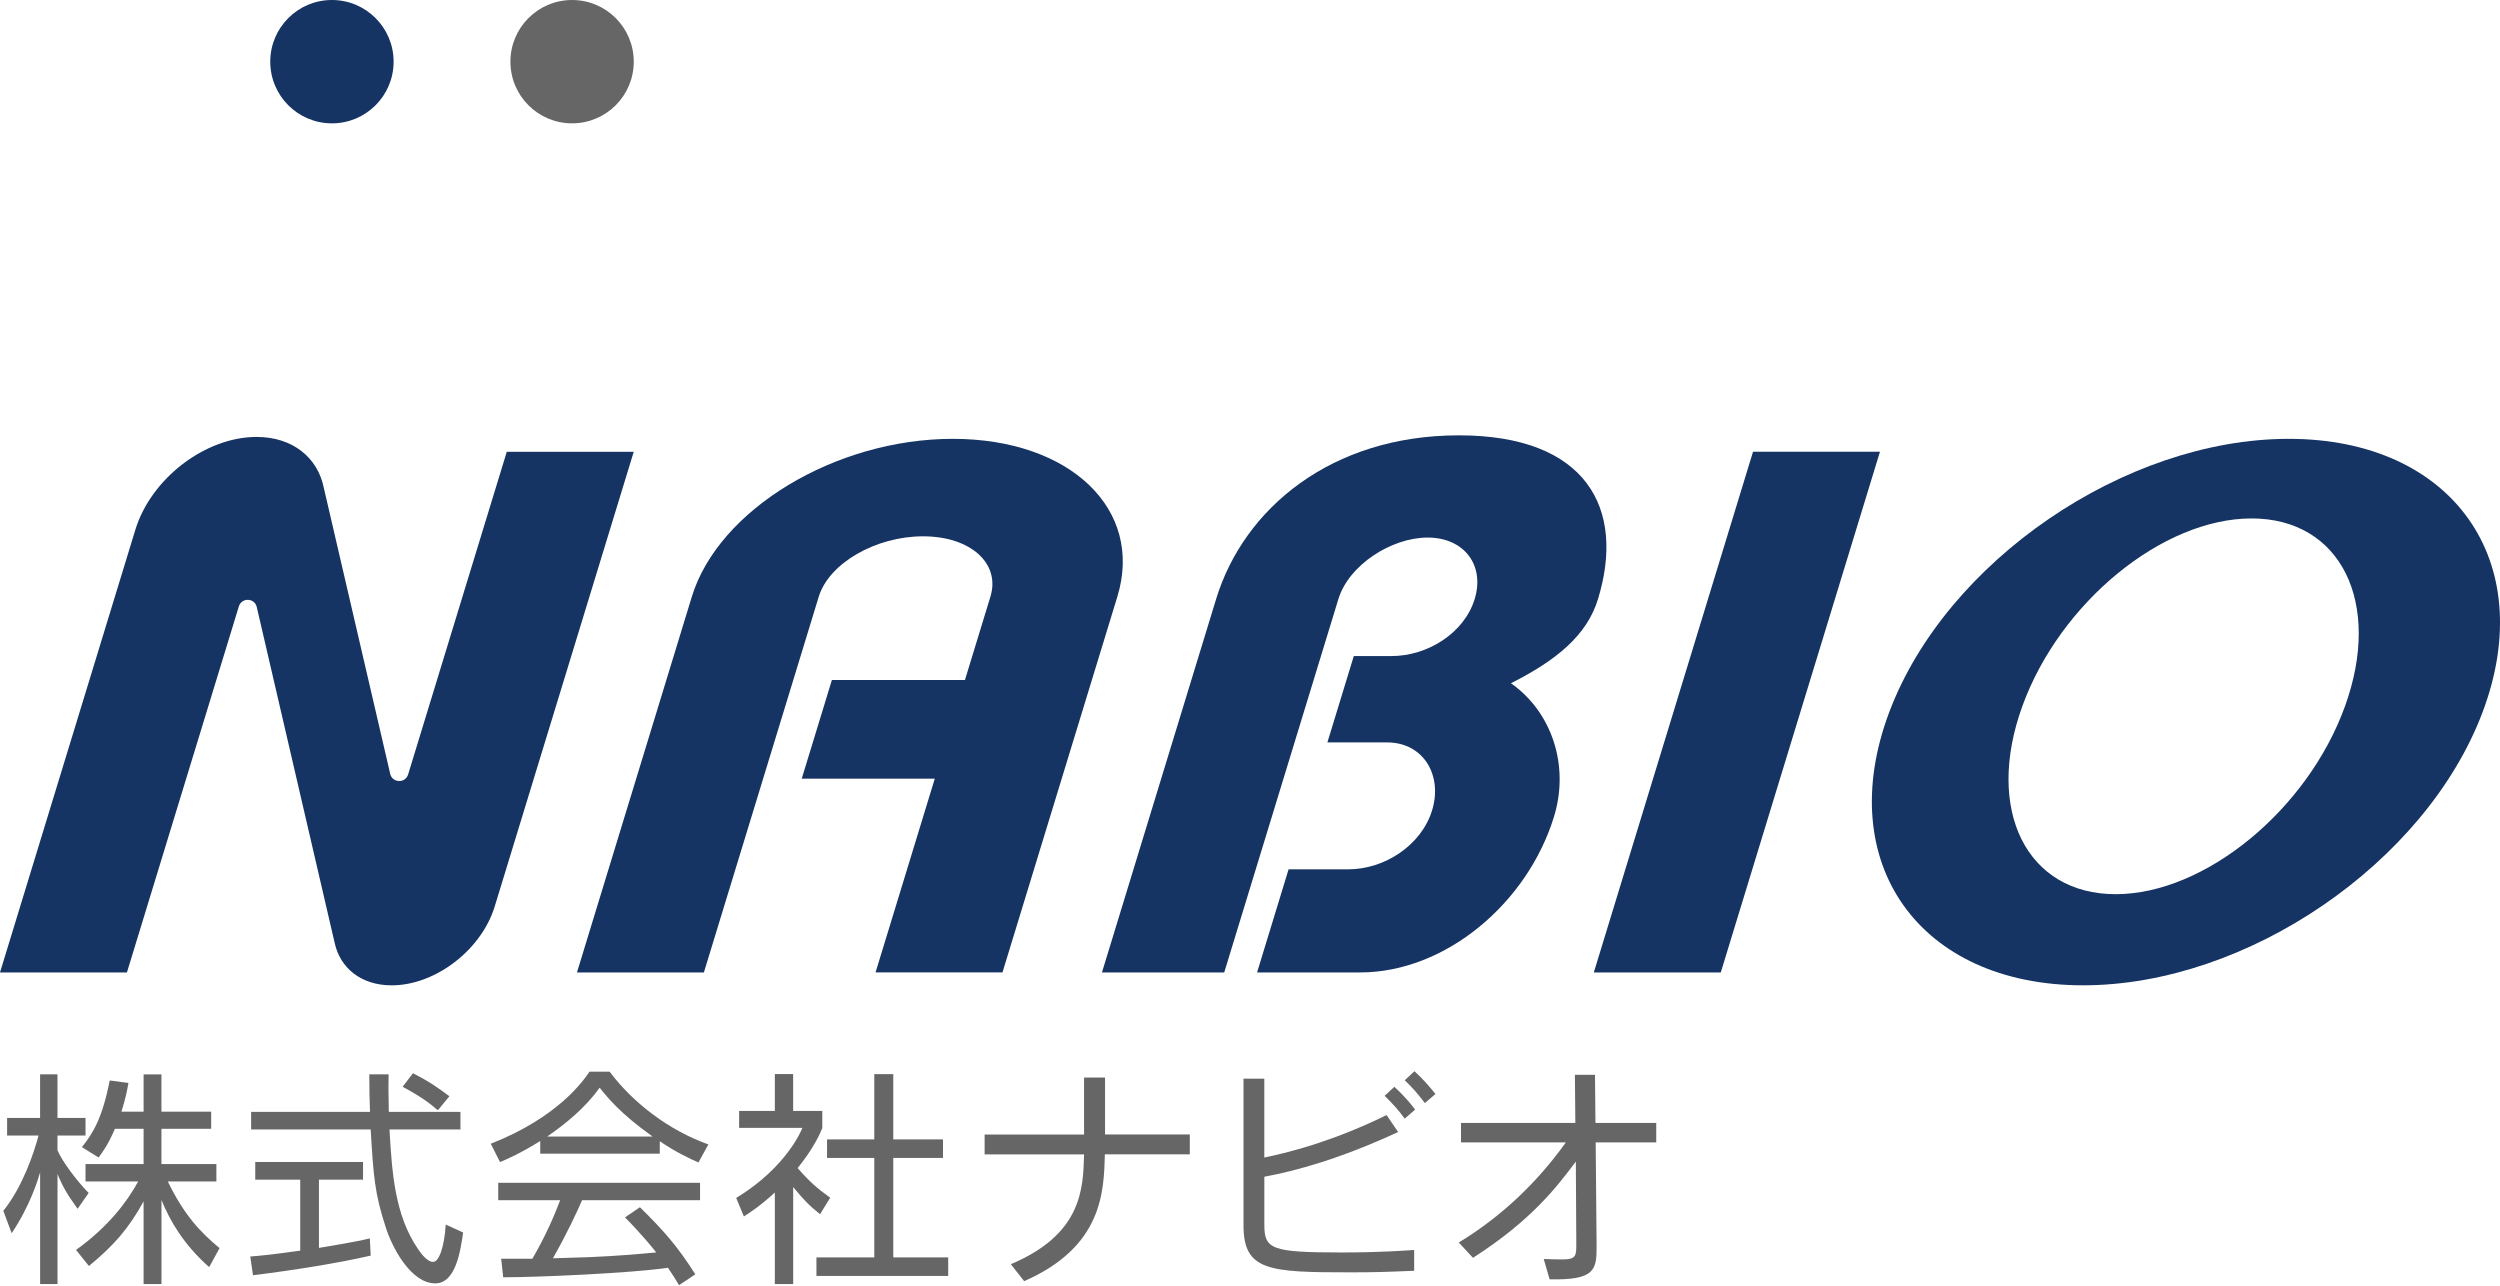
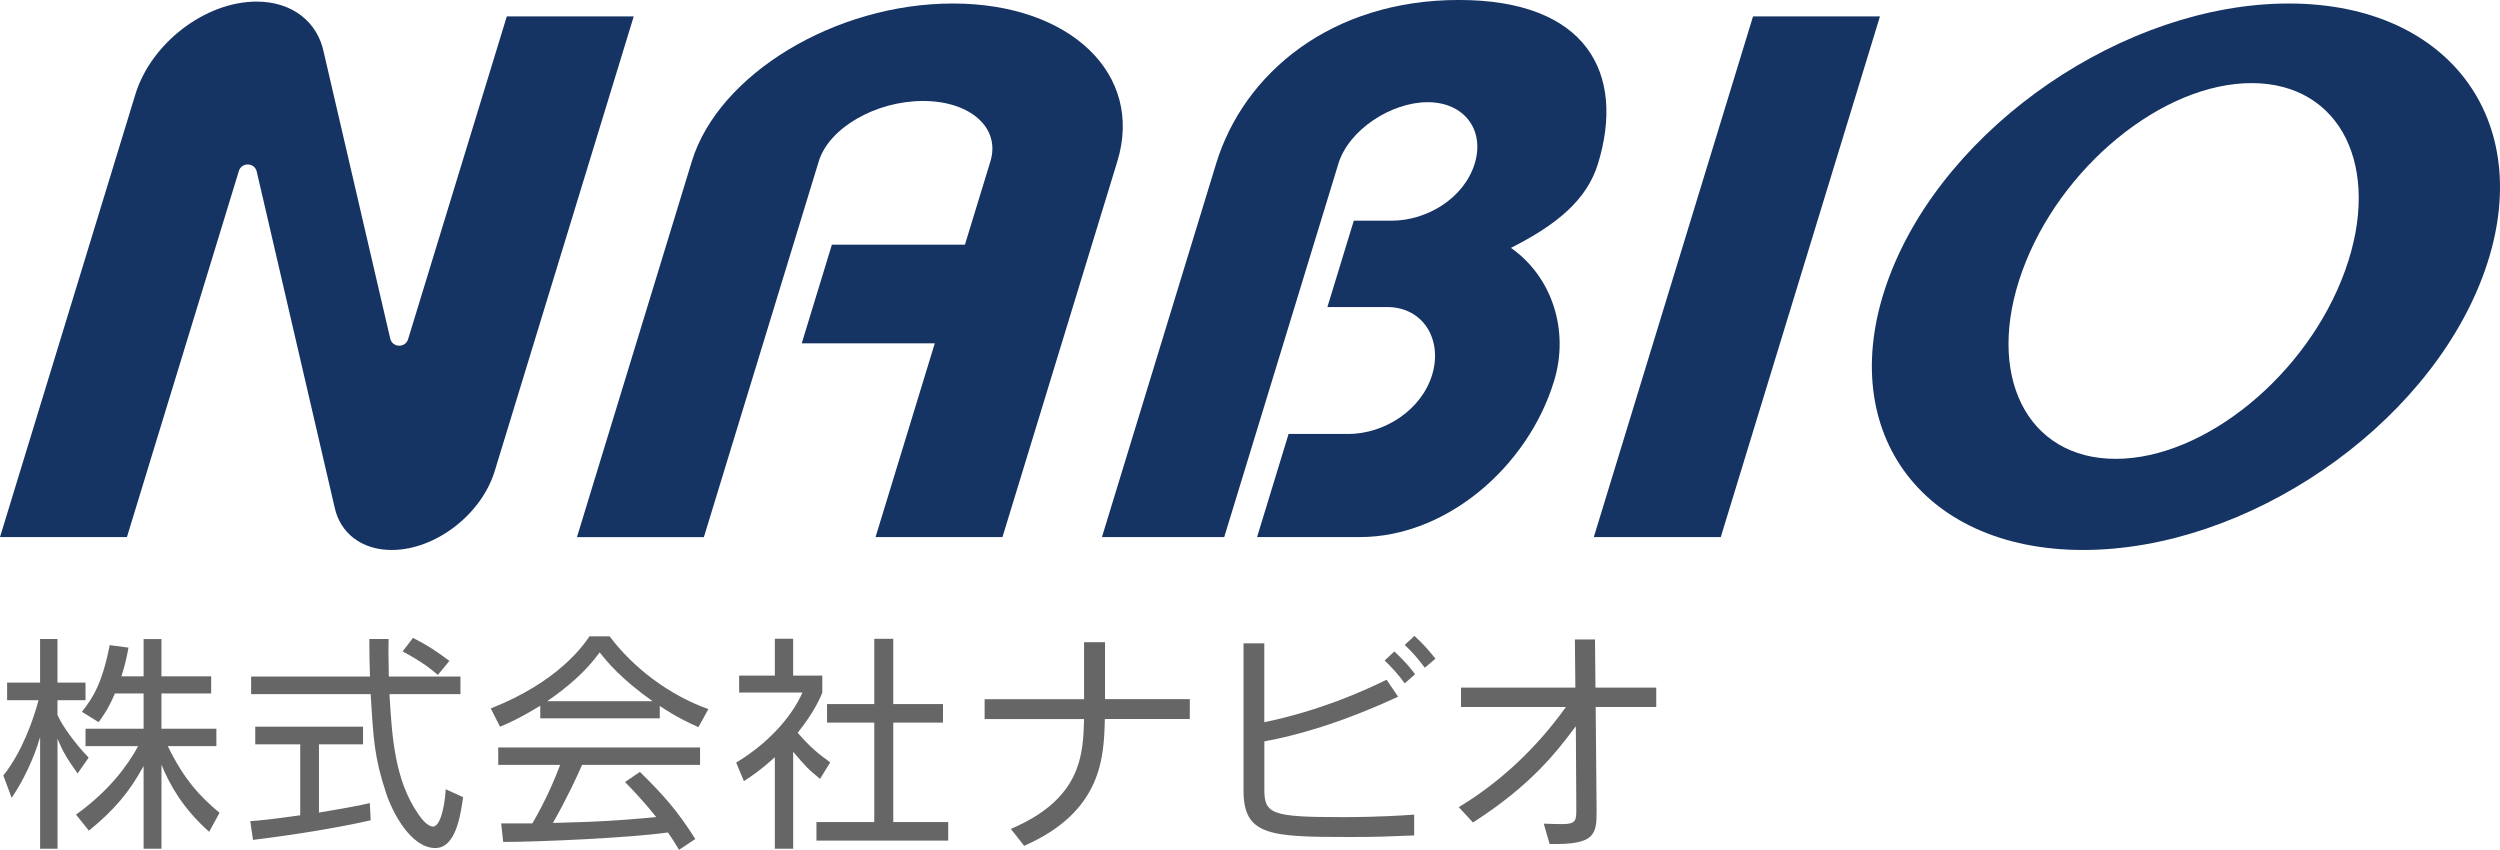
- <svg xmlns="http://www.w3.org/2000/svg" id="_レイヤー_2" data-name="レイヤー 2" viewBox="0 0 763.26 392.38">
+ <svg xmlns="http://www.w3.org/2000/svg" id="_レイヤー_2" data-name="レイヤー 2" viewBox="0 0 763.26 259.47">
  <defs>
    <style>
      .cls-1 {
        fill: #153363;
      }

      .cls-2 {
        fill: #666;
      }
    </style>
  </defs>
  <g id="_レイヤー_1-2" data-name="レイヤー 1">
    <g>
      <g>
-         <path class="cls-2" d="M23.7,369.06c-3.04-4.28-4.35-6.28-6.14-10.63v33.6h-5.31v-34.09c-.62,2.14-3.1,10.28-8.69,18.56l-2.55-6.83c5.87-7.31,9.31-17.53,10.76-22.98H2.17v-5.38h10.07v-13.32h5.31v13.32h8.56v5.38h-8.56v4.49c1.38,3.31,5.8,9.25,9.52,13.04l-3.38,4.83ZM49.29,392.03h-5.45v-25.25c-4.48,8.21-9.18,13.59-16.7,19.73l-3.93-4.9c10-7.18,15.66-14.83,18.98-20.91h-16.08v-5.31h17.73v-10.76h-8.76c-2,4.69-3.52,6.76-4.97,8.76l-5.11-3.17c3.45-4.28,6.28-8.97,8.49-20.35l5.73.76c-.41,2.21-.76,4.35-2.14,8.76h6.76v-11.38h5.45v11.38h15.18v5.24h-15.18v10.76h16.77v5.31h-14.83c5.04,10.42,10.14,15.66,15.8,20.36l-3.17,5.8c-7.87-6.97-12.01-14.21-14.56-20.49v25.67Z" />
-         <path class="cls-2" d="M113.19,383.34c-9.94,2.28-22.77,4.35-35.95,6l-.83-5.73c2.9-.21,6.56-.55,15.25-1.79v-21.67h-13.73v-5.38h32.91v5.38h-13.46v20.84c9.94-1.66,12.9-2.28,15.52-2.9l.28,5.24ZM118.64,328c-.07,2.35-.07,5.11.07,11.45h21.87v5.38h-21.67c.76,12.83,1.52,26.08,8.76,36.57.76,1.1,2.69,3.86,4.55,3.86s3.45-4.69,3.86-11.39l5.31,2.42c-.76,5.24-2.14,15.53-8.49,15.53-7.66,0-13.32-11.45-15.04-16.84-3.52-10.63-3.86-16.15-4.69-30.15h-36.5v-5.38h36.29c-.14-3.24-.21-7.38-.21-11.45h5.86ZM133.68,338.97c-2.62-2.28-5.38-4.28-10.76-7.18l3.17-4.14c5.04,2.62,7.11,4.07,11.11,7.04l-3.52,4.28Z" />
-         <path class="cls-2" d="M201.44,352.22h-36.5v-3.86c-6.14,3.79-9.94,5.45-12.28,6.42l-2.83-5.59c20.56-8.07,28.29-19.25,30.15-22.01h6.14c7.18,9.59,18.15,17.94,30.15,22.22l-3.04,5.52c-3.04-1.38-6.9-3.17-11.8-6.49v3.79ZM195.37,368.57c7.38,7.25,11.59,12.08,16.91,20.49l-4.97,3.31c-1.1-1.86-1.93-3.17-3.38-5.31-11.52,1.66-39.67,2.9-50.3,2.9l-.62-5.66h9.52c4.35-7.45,6.97-13.87,8.49-17.87h-18.91v-5.31h61.62v5.31h-36.02c-1.66,3.79-4.42,9.8-8.9,17.73,1.73-.07,9.45-.28,10.9-.34,8.42-.34,15.53-.97,20.63-1.45-.69-.9-4.14-5.24-9.52-10.7l4.55-3.1ZM199.23,346.98c-9.73-6.9-13.73-11.87-16.15-14.9-4.35,6.07-10.21,10.9-16.01,14.9h32.15Z" />
-         <path class="cls-2" d="M242.15,392.03h-5.59v-27.95c-4.35,4-7.52,6.07-9.45,7.31l-2.35-5.66c11.45-6.9,17.87-15.8,20.22-21.39h-19.32v-5.17h10.9v-11.25h5.59v11.25h8.9v5.24c-.69,1.66-2.48,5.93-7.52,12.21,3.66,4.21,6.07,6.28,9.94,9.04l-3.1,5.04c-3.66-2.97-4.42-3.79-8.21-8.28v29.6ZM272.72,327.93v19.94h15.18v5.66h-15.18v30.36h16.77v5.66h-40.23v-5.66h17.66v-30.36h-14.42v-5.66h14.42v-19.94h5.8Z" />
-         <path class="cls-2" d="M330.95,328.97h6.42v17.39h25.88v6.07h-25.94c-.28,11.45-.69,28.22-24.63,38.71l-4.07-5.17c21.67-9.18,22.08-22.84,22.36-33.53h-30.36v-6.07h30.36v-17.39Z" />
-         <path class="cls-2" d="M426.86,345.6c-17.73,8.21-31.19,11.87-40.85,13.66v14.7c0,7.38,2.14,8.42,23.25,8.42,3.86,0,11.8,0,22.49-.76v6.35c-8.28.35-11.66.48-19.53.48-24.7,0-32.57-.41-32.57-14.28v-44.85h6.35v24.08c16.63-3.45,29.6-9.18,37.33-12.97l3.52,5.18ZM425.69,331.8c3.73,3.45,5.31,5.59,6.35,6.97l-3.17,2.76c-2.07-2.83-3.86-4.76-6.14-6.97l2.97-2.76ZM431.83,327.04c2.69,2.48,4.14,4.14,6.42,6.97l-3.24,2.76c-2.55-3.31-3.52-4.42-6.14-6.97l2.97-2.76Z" />
-         <path class="cls-2" d="M445.36,379.34c12.9-7.8,23.94-18.29,32.71-30.57h-32.02v-5.93h34.91l-.14-14.7h6.14l.14,14.7h18.56v5.93h-18.49l.28,31.67c.07,7.45-.69,10.42-14.35,10.14l-1.79-6.21c1.79.07,3.73.14,5.59.14,4.42,0,4.35-1.17,4.35-4.9l-.14-24.98c-5.8,7.73-13.46,17.87-31.4,29.39l-4.35-4.69Z" />
+         <path class="cls-2" d="M23.7,236.15c-3.04-4.28-4.35-6.28-6.14-10.63v33.6h-5.31v-34.09c-.62,2.14-3.1,10.28-8.69,18.56l-2.55-6.83c5.87-7.31,9.31-17.53,10.76-22.98H2.17v-5.38h10.07v-13.32h5.31v13.32h8.56v5.38h-8.56v4.49c1.38,3.31,5.8,9.25,9.52,13.04l-3.38,4.83ZM49.29,259.12h-5.45v-25.25c-4.48,8.21-9.18,13.59-16.7,19.73l-3.93-4.9c10-7.18,15.66-14.83,18.98-20.91h-16.08v-5.31h17.73v-10.76h-8.76c-2,4.69-3.52,6.76-4.97,8.76l-5.11-3.17c3.45-4.28,6.28-8.97,8.49-20.35l5.73.76c-.41,2.21-.76,4.35-2.14,8.76h6.76v-11.38h5.45v11.38h15.18v5.24h-15.18v10.76h16.77v5.31h-14.83c5.04,10.42,10.14,15.66,15.8,20.36l-3.17,5.8c-7.87-6.97-12.01-14.21-14.56-20.49v25.67Z" />
+         <path class="cls-2" d="M113.19,250.43c-9.94,2.28-22.77,4.35-35.95,6l-.83-5.73c2.9-.21,6.56-.55,15.25-1.79v-21.67h-13.73v-5.38h32.91v5.38h-13.46v20.84c9.94-1.66,12.9-2.28,15.52-2.9l.28,5.24ZM118.64,195.09c-.07,2.35-.07,5.11.07,11.45h21.87v5.38h-21.67c.76,12.83,1.52,26.08,8.76,36.57.76,1.1,2.69,3.86,4.55,3.86s3.45-4.69,3.86-11.39l5.31,2.42c-.76,5.24-2.14,15.53-8.49,15.53-7.66,0-13.32-11.45-15.04-16.84-3.52-10.63-3.86-16.15-4.69-30.15h-36.5v-5.38h36.29c-.14-3.24-.21-7.38-.21-11.45h5.86ZM133.68,206.06c-2.62-2.28-5.38-4.28-10.76-7.18l3.17-4.14c5.04,2.62,7.11,4.07,11.11,7.04l-3.52,4.28Z" />
+         <path class="cls-2" d="M201.44,219.31h-36.5v-3.86c-6.14,3.79-9.94,5.45-12.28,6.42l-2.83-5.59c20.56-8.07,28.29-19.25,30.15-22.01h6.14c7.18,9.59,18.15,17.94,30.15,22.22l-3.04,5.52c-3.04-1.38-6.9-3.17-11.8-6.49v3.79ZM195.37,235.66c7.38,7.25,11.59,12.08,16.91,20.49l-4.97,3.31c-1.1-1.86-1.93-3.17-3.38-5.31-11.52,1.66-39.67,2.9-50.3,2.9l-.62-5.66h9.52c4.35-7.45,6.97-13.87,8.49-17.87h-18.91v-5.31h61.62v5.31h-36.02c-1.66,3.79-4.42,9.8-8.9,17.73,1.73-.07,9.45-.28,10.9-.34,8.42-.34,15.53-.97,20.63-1.45-.69-.9-4.14-5.24-9.52-10.7l4.55-3.1ZM199.23,214.07c-9.73-6.9-13.73-11.87-16.15-14.9-4.35,6.07-10.21,10.9-16.01,14.9h32.15Z" />
+         <path class="cls-2" d="M242.15,259.12h-5.59v-27.95c-4.35,4-7.52,6.07-9.45,7.31l-2.35-5.66c11.45-6.9,17.87-15.8,20.22-21.39h-19.32v-5.17h10.9v-11.25h5.59v11.25h8.9v5.24c-.69,1.66-2.48,5.93-7.52,12.21,3.66,4.21,6.07,6.28,9.94,9.04l-3.1,5.04c-3.66-2.97-4.42-3.79-8.21-8.28v29.6ZM272.72,195.02v19.94h15.18v5.66h-15.18v30.36h16.77v5.66h-40.23v-5.66h17.66v-30.36h-14.42v-5.66h14.42v-19.94h5.8Z" />
+         <path class="cls-2" d="M330.95,196.06h6.42v17.39h25.88v6.07h-25.94c-.28,11.45-.69,28.22-24.63,38.71l-4.07-5.17c21.67-9.18,22.08-22.84,22.36-33.53h-30.36v-6.07h30.36v-17.39Z" />
+         <path class="cls-2" d="M426.86,212.69c-17.73,8.21-31.19,11.87-40.85,13.66v14.7c0,7.38,2.14,8.42,23.25,8.42,3.86,0,11.8,0,22.49-.76v6.35c-8.28.35-11.66.48-19.53.48-24.7,0-32.57-.41-32.57-14.28v-44.85h6.35v24.08c16.63-3.45,29.6-9.18,37.33-12.97l3.52,5.18ZM425.69,198.89c3.73,3.45,5.31,5.59,6.35,6.97l-3.17,2.76c-2.07-2.83-3.86-4.76-6.14-6.97l2.97-2.76ZM431.83,194.13c2.69,2.48,4.14,4.14,6.42,6.97l-3.24,2.76c-2.55-3.31-3.52-4.42-6.14-6.97l2.97-2.76Z" />
+         <path class="cls-2" d="M445.36,246.43c12.9-7.8,23.94-18.29,32.71-30.57h-32.02v-5.93h34.91l-.14-14.7h6.14l.14,14.7h18.56v5.93h-18.49l.28,31.67c.07,7.45-.69,10.42-14.35,10.14l-1.79-6.21c1.79.07,3.73.14,5.59.14,4.42,0,4.35-1.17,4.35-4.9l-.14-24.98c-5.8,7.73-13.46,17.87-31.4,29.39l-4.35-4.69Z" />
      </g>
-       <circle class="cls-1" cx="101.34" cy="18.83" r="18.83" />
-       <circle class="cls-2" cx="174.66" cy="18.83" r="18.83" />
-       <polygon class="cls-1" points="486.6 296.89 525.36 296.89 573.96 137.91 535.21 137.91 486.6 296.89" />
-       <path class="cls-1" d="M154.73,137.91l-30.13,98.54c-.85,2.77-4.82,2.64-5.47-.19l-20.26-87.28c-1.84-9.24-9.48-15.58-20.54-15.58-15.66,0-32.23,12.69-37.01,28.35L0,296.89h38.75l34.17-111.75c.85-2.77,4.82-2.64,5.47.19l23.79,102.56c1.68,7.69,8.12,12.94,17.4,12.94,13.31,0,27.39-10.79,31.46-24.09l42.44-138.81h-38.75Z" />
-       <path class="cls-1" d="M290.91,133.98c-35.87,0-71.55,21.57-79.69,48.19l-35.07,114.72h38.75l35.07-114.72h0c3.11-10.18,17.36-18.43,31.84-18.43s23.68,8.25,20.57,18.43h0l-7.78,25.44h-40.62l-9.21,30.13h40.62l-18.08,59.14h38.75l18.08-59.14,9.21-30.13,7.78-25.44c8.14-26.61-14.35-48.19-50.22-48.19Z" />
-       <path class="cls-1" d="M415.21,296.89c26.26,0,51.21-21.32,59.25-47.62,4.78-15.63-.75-31.99-13.17-40.67,13.86-7,23.18-14.56,26.59-25.72,8.44-27.6-3.47-49.97-42.47-49.97s-65.69,22.37-74.12,49.97l-34.86,114.01h37.33l34.86-114.01c3.17-10.36,16.15-18.76,27.25-18.76s17.52,8.4,14.36,18.76c-3.17,10.36-14.32,17.42-25.42,17.42h-11.49l-8.06,26.36h18.21c11.1,0,17.03,10.02,13.76,20.72-3.27,10.7-14.51,18.03-25.61,18.03h-18.21s-9.62,31.48-9.62,31.48h31.43Z" />
-       <path class="cls-1" d="M698.77,133.98c-50.02,0-104.63,37.35-121.97,83.42-17.34,46.07,9.16,83.42,59.18,83.42s104.63-37.35,121.97-83.42c17.34-46.07-9.16-83.42-59.18-83.42ZM715.93,215.64c-11.46,31.68-42.81,57.36-70.01,57.36s-39.97-25.68-28.51-57.36c11.46-31.68,42.81-57.36,70.01-57.36s39.97,25.68,28.51,57.36Z" />
+       <polygon class="cls-1" points="486.6 163.97 525.36 163.97 573.96 5 535.21 5 486.6 163.97" />
+       <path class="cls-1" d="M154.73,5l-30.13,98.54c-.85,2.77-4.82,2.64-5.47-.19l-20.26-87.28c-1.84-9.24-9.48-15.58-20.54-15.58-15.66,0-32.23,12.69-37.01,28.35L0,163.97h38.75l34.17-111.75c.85-2.77,4.82-2.64,5.47.19l23.79,102.56c1.68,7.69,8.12,12.94,17.4,12.94,13.31,0,27.39-10.79,31.46-24.09L193.48,5h-38.75Z" />
+       <path class="cls-1" d="M290.91,1.07c-35.87,0-71.55,21.57-79.69,48.19l-35.07,114.72h38.75l35.07-114.72h0c3.11-10.18,17.36-18.43,31.84-18.43s23.68,8.25,20.57,18.43h0l-7.78,25.44h-40.62l-9.21,30.13h40.62l-18.08,59.14h38.75l18.08-59.14,9.21-30.13,7.78-25.44c8.14-26.61-14.35-48.19-50.22-48.19Z" />
+       <path class="cls-1" d="M415.21,163.97c26.26,0,51.21-21.32,59.25-47.62,4.78-15.63-.75-31.99-13.17-40.67,13.86-7,23.18-14.56,26.59-25.72,8.44-27.6-3.47-49.97-42.47-49.97s-65.69,22.37-74.12,49.97l-34.86,114.01h37.33l34.86-114.01c3.17-10.36,16.15-18.76,27.25-18.76s17.52,8.4,14.36,18.76c-3.17,10.36-14.32,17.42-25.42,17.42h-11.49l-8.06,26.36h18.21c11.1,0,17.03,10.02,13.76,20.72-3.27,10.7-14.51,18.03-25.61,18.03h-18.21s-9.62,31.48-9.62,31.48h31.43Z" />
+       <path class="cls-1" d="M698.77,1.07c-50.02,0-104.63,37.35-121.97,83.42-17.34,46.07,9.16,83.42,59.18,83.42s104.63-37.35,121.97-83.42c17.34-46.07-9.16-83.42-59.18-83.42ZM715.93,82.73c-11.46,31.68-42.81,57.36-70.01,57.36s-39.97-25.68-28.51-57.36c11.46-31.68,42.81-57.36,70.01-57.36s39.97,25.68,28.51,57.36Z" />
    </g>
  </g>
</svg>
